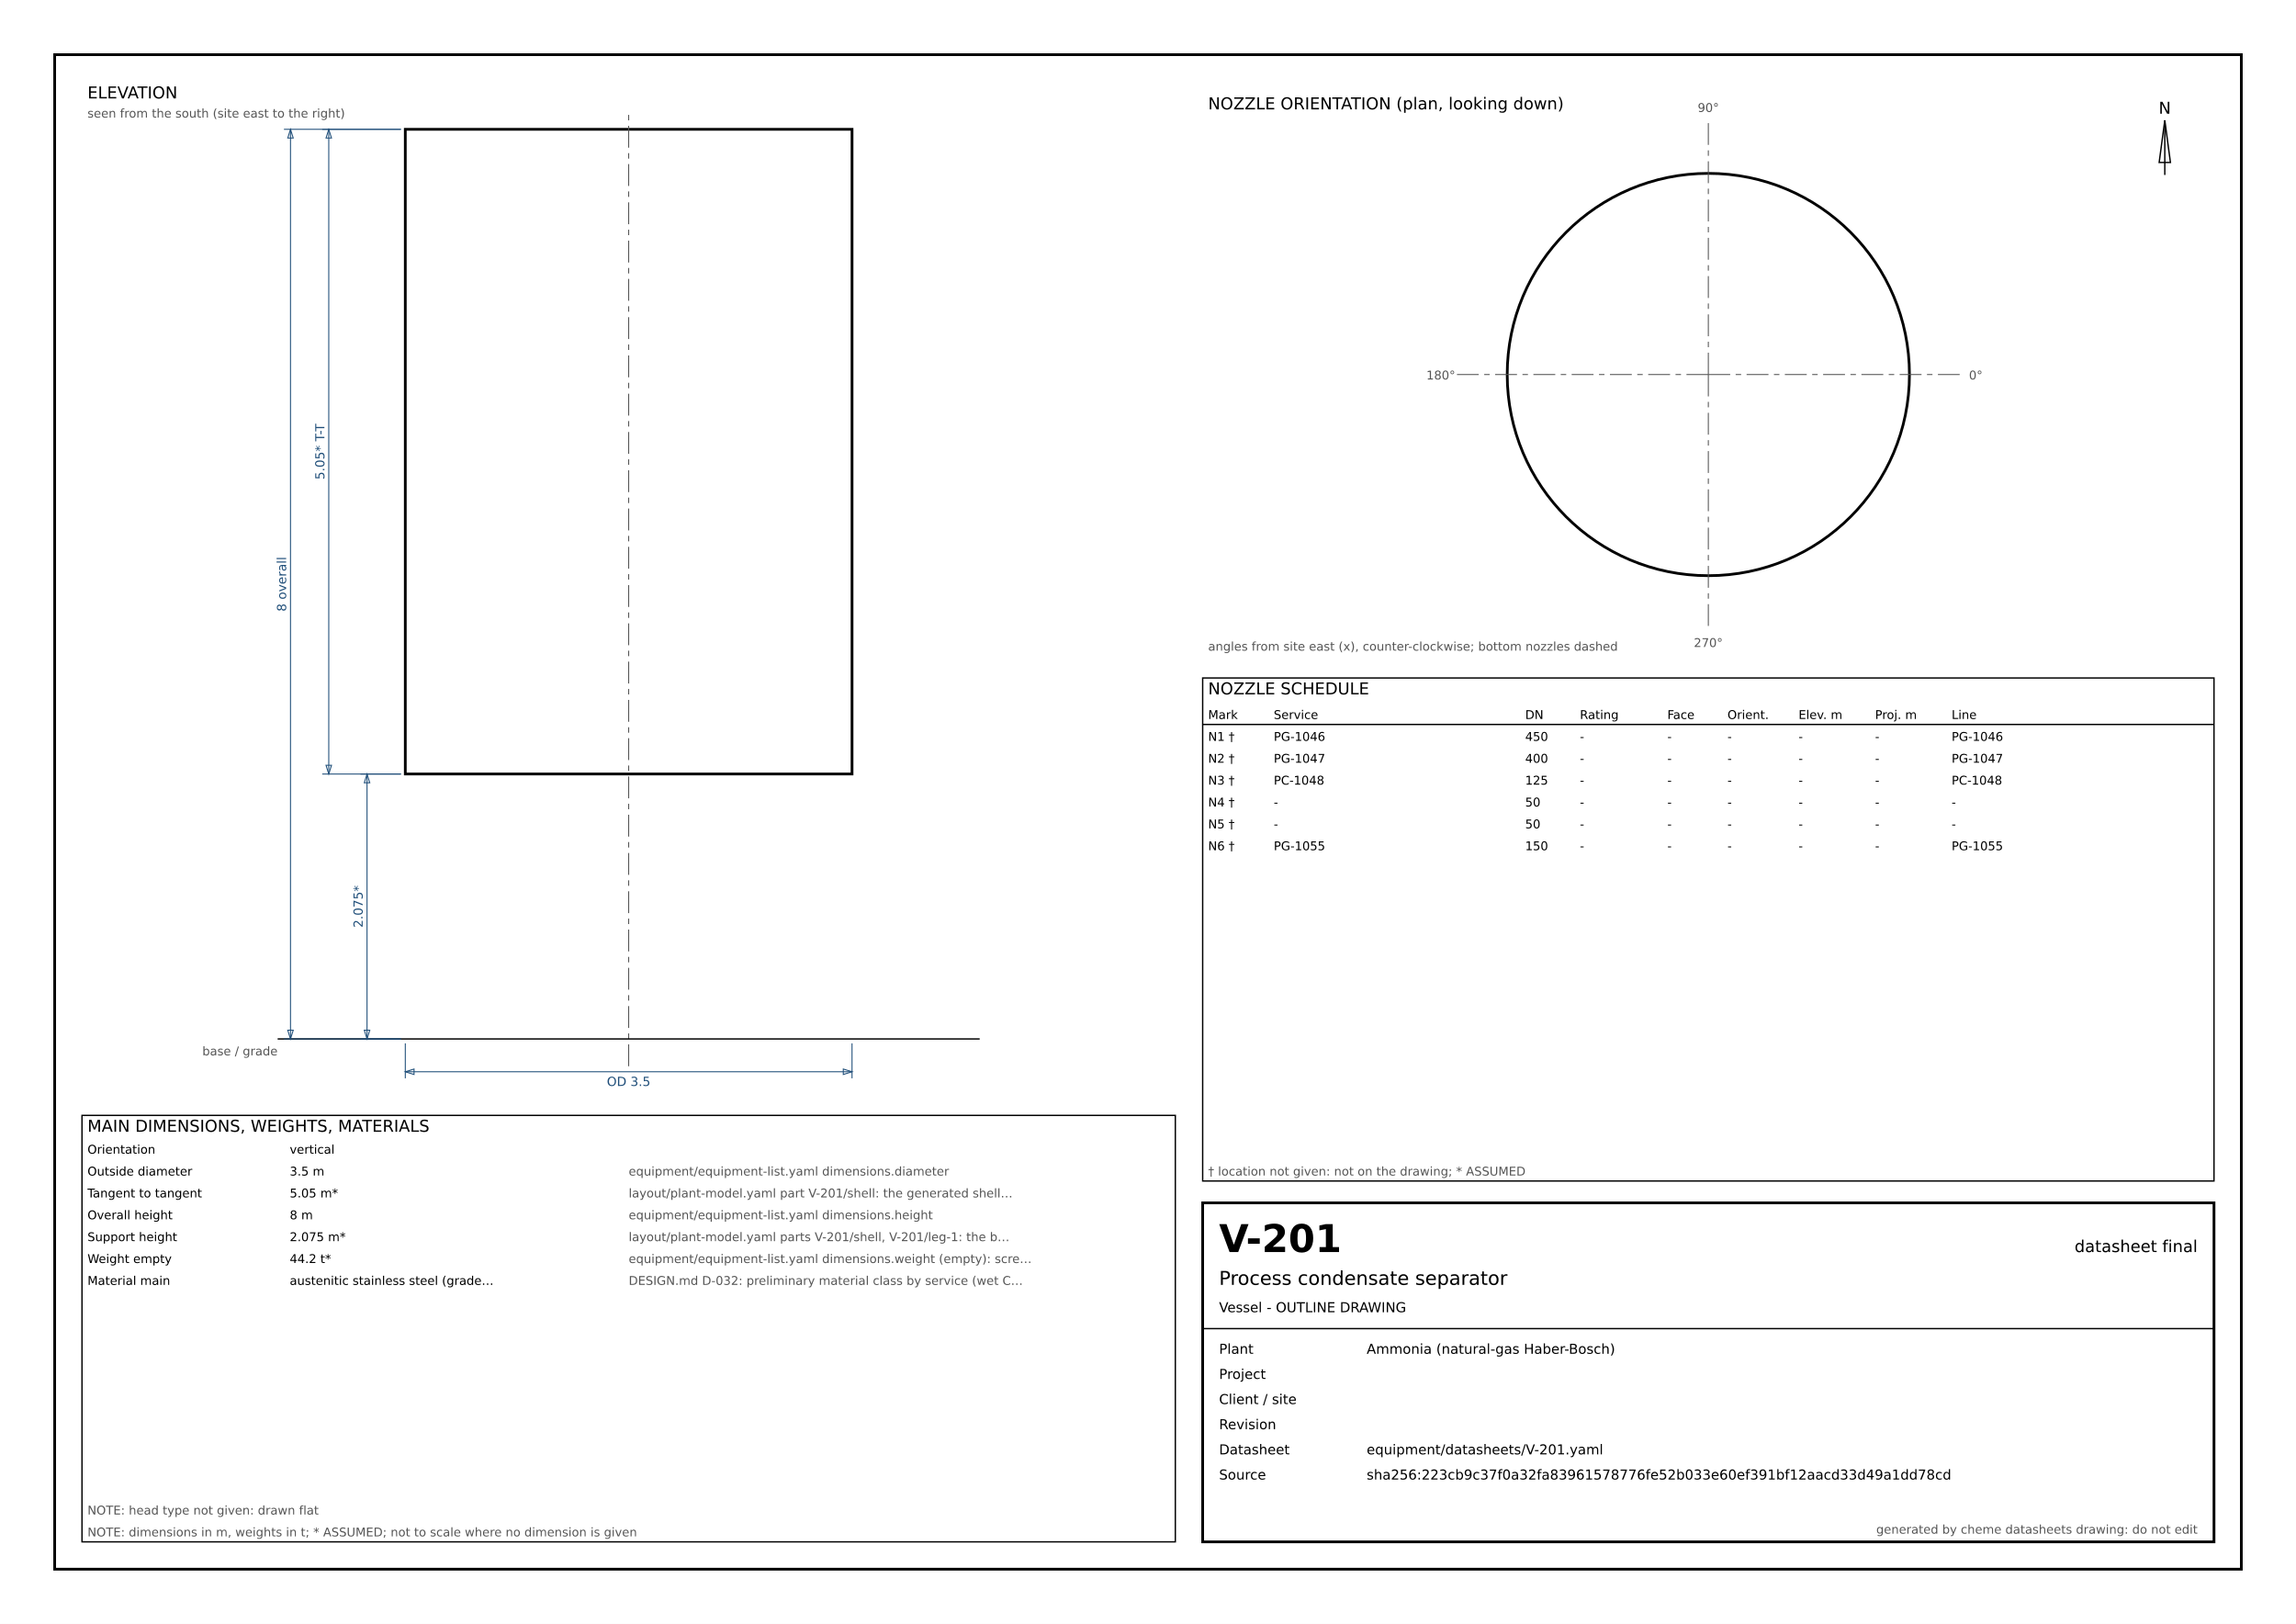
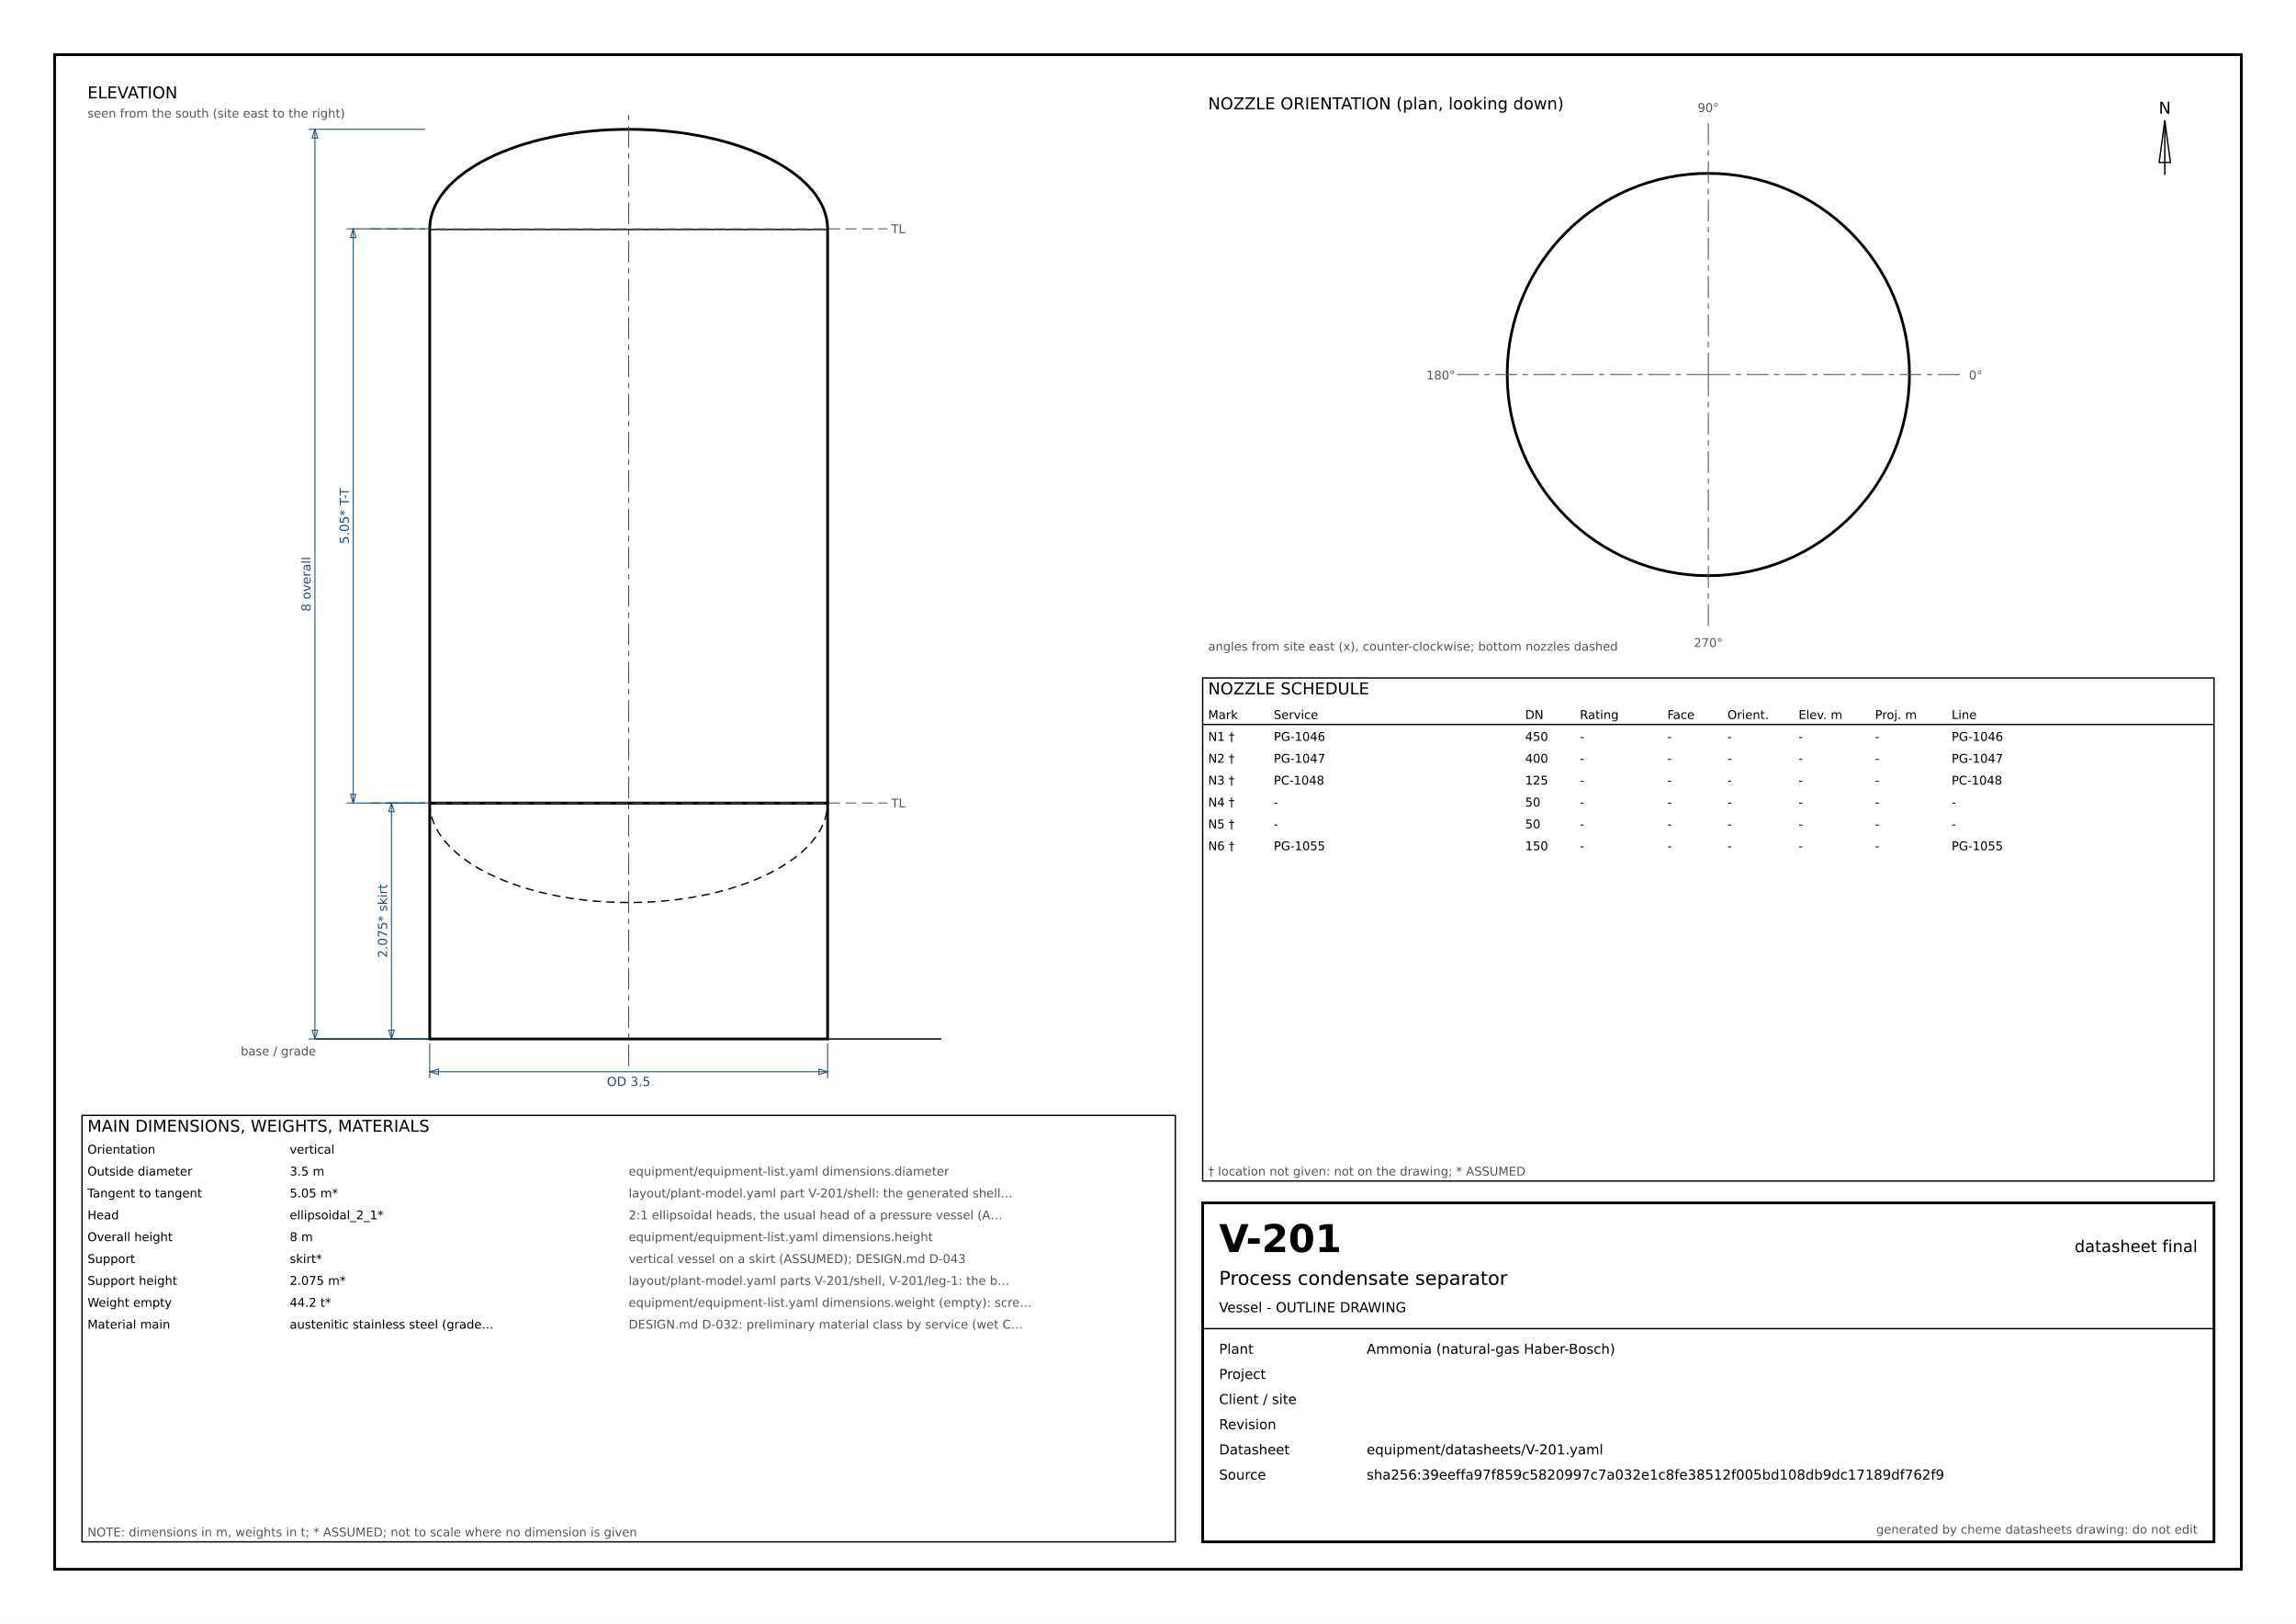
<svg xmlns="http://www.w3.org/2000/svg" width="420mm" height="297mm" viewBox="0 0 420 297">
  <style>
.frame{fill:none;stroke:#000;stroke-width:0.5}
.thin{fill:none;stroke:#000;stroke-width:0.25}
.outline{fill:#fff;stroke:#000;stroke-width:0.5}
.hidden{fill:none;stroke:#000;stroke-width:0.25;stroke-dasharray:1.5 1}
.centre{fill:none;stroke:#555;stroke-width:0.18;stroke-dasharray:4 1 1 1}
.tl{fill:none;stroke:#555;stroke-width:0.18;stroke-dasharray:2 1}
.dim{fill:none;stroke:#1f4e79;stroke-width:0.18}
.nozzle{fill:#fff;stroke:#b71c1c;stroke-width:0.35}
.section{fill:none;stroke:#2e7d32;stroke-width:0.25;stroke-dasharray:2 1}
text{font-family:'DejaVu Sans',Arial,Helvetica,sans-serif;fill:#000}
.t2{font-size:2.2px}.t25{font-size:2.5px}.t3{font-size:3px}.t35{font-size:3.5px}
.t5{font-size:5px;font-weight:bold}.t7{font-size:7px;font-weight:bold}
.dimt{font-size:2.3px;fill:#1f4e79}.nt{font-size:2.3px;fill:#b71c1c}
.note{font-size:2.2px;fill:#555}
.draft{font-size:40px;font-weight:bold;fill:#c62828;fill-opacity:0.12}
</style>
  <rect x="0" y="0" width="420" height="297" fill="#fff" />
  <rect x="10" y="10" width="400" height="277" class="frame" />
  <text x="16" y="18" class="t3" text-anchor="start">ELEVATION</text>
-   <rect x="74.14" y="23.65" width="81.72" height="117.91" class="outline" />
+   <rect x="78.61" y="146.87" width="72.78" height="43.15" class="outline" />
+   <path d="M78.61,146.87 A36.39,18.2 0 0 0 151.39,146.87" class="hidden" />
+   <rect x="78.61" y="41.85" width="72.78" height="105.02" class="outline" />
+   <path d="M78.61,41.85 A36.39,18.2 0 0 1 151.39,41.85" class="outline" />
+   <line x1="67.69" y1="146.87" x2="162.31" y2="146.87" class="tl" />
+   <text x="163.04" y="147.67" class="note" text-anchor="start">TL</text>
+   <line x1="67.69" y1="41.85" x2="162.31" y2="41.85" class="tl" />
+   <text x="163.04" y="42.65" class="note" text-anchor="start">TL</text>
  <line x1="115" y1="195.01" x2="115" y2="20.33" class="centre" />
-   <line x1="50.79" y1="190.02" x2="179.21" y2="190.02" class="thin" />
-   <text x="50.79" y="193.02" class="note" text-anchor="end">base / grade</text>
-   <line x1="73.34" y1="190.02" x2="51.94" y2="190.02" class="dim" />
-   <line x1="73.34" y1="23.65" x2="51.94" y2="23.65" class="dim" />
-   <line x1="53.14" y1="190.02" x2="53.14" y2="23.65" class="dim" />
-   <path d="M53.14,190.02 l0.5,-1.6 l-1,0 z" class="dim" />
-   <path d="M53.14,23.65 l0.5,1.6 l-1,0 z" class="dim" />
-   <text x="52.34" y="106.84" class="dimt" text-anchor="middle" transform="rotate(-90 52.34 106.84)">8 overall</text>
-   <line x1="73.34" y1="141.57" x2="58.94" y2="141.57" class="dim" />
-   <line x1="73.34" y1="23.65" x2="58.94" y2="23.65" class="dim" />
-   <line x1="60.14" y1="141.57" x2="60.14" y2="23.65" class="dim" />
-   <path d="M60.14,141.57 l0.5,-1.6 l-1,0 z" class="dim" />
-   <path d="M60.14,23.65 l0.5,1.6 l-1,0 z" class="dim" />
-   <text x="59.34" y="82.61" class="dimt" text-anchor="middle" transform="rotate(-90 59.34 82.61)">5.05* T-T</text>
-   <line x1="73.34" y1="190.02" x2="65.94" y2="190.02" class="dim" />
-   <line x1="73.34" y1="141.57" x2="65.94" y2="141.57" class="dim" />
-   <line x1="67.14" y1="190.02" x2="67.14" y2="141.57" class="dim" />
-   <path d="M67.14,190.02 l0.5,-1.6 l-1,0 z" class="dim" />
-   <path d="M67.14,141.57 l0.5,1.6 l-1,0 z" class="dim" />
-   <text x="66.34" y="165.79" class="dimt" text-anchor="middle" transform="rotate(-90 66.34 165.79)">2.075* </text>
-   <line x1="74.14" y1="190.82" x2="74.14" y2="197.22" class="dim" />
-   <line x1="155.86" y1="190.82" x2="155.86" y2="197.22" class="dim" />
-   <line x1="74.14" y1="196.02" x2="155.86" y2="196.02" class="dim" />
-   <path d="M74.14,196.02 l1.6,0.5 l0,-1 z" class="dim" />
-   <path d="M155.86,196.02 l-1.6,0.5 l0,-1 z" class="dim" />
+   <line x1="57.81" y1="190.02" x2="172.19" y2="190.02" class="thin" />
+   <text x="57.81" y="193.02" class="note" text-anchor="end">base / grade</text>
+   <line x1="77.81" y1="190.02" x2="56.41" y2="190.02" class="dim" />
+   <line x1="77.81" y1="23.65" x2="56.41" y2="23.65" class="dim" />
+   <line x1="57.61" y1="190.02" x2="57.61" y2="23.65" class="dim" />
+   <path d="M57.61,190.02 l0.5,-1.6 l-1,0 z" class="dim" />
+   <path d="M57.61,23.65 l0.5,1.6 l-1,0 z" class="dim" />
+   <text x="56.81" y="106.84" class="dimt" text-anchor="middle" transform="rotate(-90 56.81 106.84)">8 overall</text>
+   <line x1="77.81" y1="146.87" x2="63.41" y2="146.87" class="dim" />
+   <line x1="77.81" y1="41.85" x2="63.41" y2="41.85" class="dim" />
+   <line x1="64.61" y1="146.87" x2="64.61" y2="41.85" class="dim" />
+   <path d="M64.61,146.87 l0.5,-1.6 l-1,0 z" class="dim" />
+   <path d="M64.61,41.85 l0.5,1.6 l-1,0 z" class="dim" />
+   <text x="63.81" y="94.36" class="dimt" text-anchor="middle" transform="rotate(-90 63.81 94.36)">5.05* T-T</text>
+   <line x1="77.81" y1="190.02" x2="70.41" y2="190.02" class="dim" />
+   <line x1="77.81" y1="146.87" x2="70.41" y2="146.87" class="dim" />
+   <line x1="71.61" y1="190.02" x2="71.61" y2="146.87" class="dim" />
+   <path d="M71.61,190.02 l0.5,-1.6 l-1,0 z" class="dim" />
+   <path d="M71.61,146.87 l0.5,1.6 l-1,0 z" class="dim" />
+   <text x="70.81" y="168.44" class="dimt" text-anchor="middle" transform="rotate(-90 70.81 168.44)">2.075* skirt</text>
+   <line x1="78.61" y1="190.82" x2="78.61" y2="197.22" class="dim" />
+   <line x1="151.39" y1="190.82" x2="151.39" y2="197.22" class="dim" />
+   <line x1="78.61" y1="196.02" x2="151.39" y2="196.02" class="dim" />
+   <path d="M78.61,196.02 l1.6,0.5 l0,-1 z" class="dim" />
+   <path d="M151.39,196.02 l-1.6,0.5 l0,-1 z" class="dim" />
  <text x="115" y="198.62" class="dimt" text-anchor="middle">OD 3.5</text>
  <circle cx="312.5" cy="68.5" r="36.79" class="outline" />
  <line x1="312.5" y1="68.5" x2="358.48" y2="68.5" class="centre" />
  <line x1="312.5" y1="68.5" x2="312.5" y2="22.52" class="centre" />
  <line x1="312.5" y1="68.5" x2="266.52" y2="68.5" class="centre" />
  <line x1="312.5" y1="68.5" x2="312.5" y2="114.48" class="centre" />
  <text x="361.43" y="69.4" class="note" text-anchor="middle">0°</text>
  <text x="312.5" y="20.47" class="note" text-anchor="middle">90°</text>
  <text x="263.57" y="69.4" class="note" text-anchor="middle">180°</text>
  <text x="312.5" y="118.33" class="note" text-anchor="middle">270°</text>
  <line x1="396" y1="32" x2="396" y2="22" class="thin" />
  <path d="M396,22 L394.97,29.71 L397.03,29.71 z" class="thin" />
  <text x="396" y="20.8" class="t3" text-anchor="middle">N</text>
  <text x="221" y="20" class="t3" text-anchor="start">NOZZLE ORIENTATION (plan, looking down)</text>
  <text x="221" y="119" class="note" text-anchor="start">angles from site east (x), counter-clockwise; bottom nozzles dashed</text>
  <text x="16" y="21.5" class="note" text-anchor="start">seen from the south (site east to the right)</text>
  <text x="221" y="127" class="t3" text-anchor="start">NOZZLE SCHEDULE</text>
  <text x="221" y="131.5" class="t2" text-anchor="start">Mark</text>
  <text x="233" y="131.5" class="t2" text-anchor="start">Service</text>
  <text x="279" y="131.5" class="t2" text-anchor="start">DN</text>
  <text x="289" y="131.5" class="t2" text-anchor="start">Rating</text>
  <text x="305" y="131.5" class="t2" text-anchor="start">Face</text>
  <text x="316" y="131.5" class="t2" text-anchor="start">Orient.</text>
  <text x="329" y="131.5" class="t2" text-anchor="start">Elev. m</text>
  <text x="343" y="131.5" class="t2" text-anchor="start">Proj. m</text>
  <text x="357" y="131.5" class="t2" text-anchor="start">Line</text>
  <line x1="220" y1="132.5" x2="405" y2="132.5" class="thin" />
  <text x="221" y="135.5" class="t2" text-anchor="start">N1 †</text>
  <text x="233" y="135.5" class="t2" text-anchor="start">PG-1046</text>
  <text x="279" y="135.5" class="t2" text-anchor="start">450</text>
  <text x="289" y="135.5" class="t2" text-anchor="start">-</text>
  <text x="305" y="135.5" class="t2" text-anchor="start">-</text>
  <text x="316" y="135.5" class="t2" text-anchor="start">-</text>
  <text x="329" y="135.5" class="t2" text-anchor="start">-</text>
  <text x="343" y="135.5" class="t2" text-anchor="start">-</text>
  <text x="357" y="135.5" class="t2" text-anchor="start">PG-1046</text>
  <text x="221" y="139.5" class="t2" text-anchor="start">N2 †</text>
  <text x="233" y="139.5" class="t2" text-anchor="start">PG-1047</text>
  <text x="279" y="139.5" class="t2" text-anchor="start">400</text>
  <text x="289" y="139.5" class="t2" text-anchor="start">-</text>
  <text x="305" y="139.5" class="t2" text-anchor="start">-</text>
  <text x="316" y="139.5" class="t2" text-anchor="start">-</text>
  <text x="329" y="139.5" class="t2" text-anchor="start">-</text>
  <text x="343" y="139.5" class="t2" text-anchor="start">-</text>
  <text x="357" y="139.5" class="t2" text-anchor="start">PG-1047</text>
  <text x="221" y="143.5" class="t2" text-anchor="start">N3 †</text>
  <text x="233" y="143.5" class="t2" text-anchor="start">PC-1048</text>
  <text x="279" y="143.5" class="t2" text-anchor="start">125</text>
  <text x="289" y="143.5" class="t2" text-anchor="start">-</text>
  <text x="305" y="143.5" class="t2" text-anchor="start">-</text>
  <text x="316" y="143.5" class="t2" text-anchor="start">-</text>
  <text x="329" y="143.5" class="t2" text-anchor="start">-</text>
  <text x="343" y="143.5" class="t2" text-anchor="start">-</text>
  <text x="357" y="143.5" class="t2" text-anchor="start">PC-1048</text>
  <text x="221" y="147.5" class="t2" text-anchor="start">N4 †</text>
  <text x="233" y="147.5" class="t2" text-anchor="start">-</text>
  <text x="279" y="147.5" class="t2" text-anchor="start">50</text>
  <text x="289" y="147.5" class="t2" text-anchor="start">-</text>
  <text x="305" y="147.5" class="t2" text-anchor="start">-</text>
  <text x="316" y="147.5" class="t2" text-anchor="start">-</text>
  <text x="329" y="147.5" class="t2" text-anchor="start">-</text>
  <text x="343" y="147.5" class="t2" text-anchor="start">-</text>
  <text x="357" y="147.5" class="t2" text-anchor="start">-</text>
  <text x="221" y="151.5" class="t2" text-anchor="start">N5 †</text>
  <text x="233" y="151.5" class="t2" text-anchor="start">-</text>
  <text x="279" y="151.5" class="t2" text-anchor="start">50</text>
  <text x="289" y="151.5" class="t2" text-anchor="start">-</text>
  <text x="305" y="151.5" class="t2" text-anchor="start">-</text>
  <text x="316" y="151.5" class="t2" text-anchor="start">-</text>
  <text x="329" y="151.5" class="t2" text-anchor="start">-</text>
  <text x="343" y="151.5" class="t2" text-anchor="start">-</text>
  <text x="357" y="151.5" class="t2" text-anchor="start">-</text>
  <text x="221" y="155.5" class="t2" text-anchor="start">N6 †</text>
  <text x="233" y="155.5" class="t2" text-anchor="start">PG-1055</text>
  <text x="279" y="155.5" class="t2" text-anchor="start">150</text>
  <text x="289" y="155.5" class="t2" text-anchor="start">-</text>
  <text x="305" y="155.5" class="t2" text-anchor="start">-</text>
  <text x="316" y="155.5" class="t2" text-anchor="start">-</text>
  <text x="329" y="155.5" class="t2" text-anchor="start">-</text>
  <text x="343" y="155.5" class="t2" text-anchor="start">-</text>
  <text x="357" y="155.5" class="t2" text-anchor="start">PG-1055</text>
  <text x="221" y="215" class="note" text-anchor="start">† location not given: not on the drawing; * ASSUMED</text>
  <rect x="220" y="124" width="185" height="92" class="thin" />
  <text x="16" y="207" class="t3" text-anchor="start">MAIN DIMENSIONS, WEIGHTS, MATERIALS</text>
  <text x="16" y="211" class="t2" text-anchor="start">Orientation</text>
  <text x="53" y="211" class="t2" text-anchor="start">vertical</text>
  <text x="115" y="211" class="note" text-anchor="start" />
  <text x="16" y="215" class="t2" text-anchor="start">Outside diameter</text>
  <text x="53" y="215" class="t2" text-anchor="start">3.5 m</text>
  <text x="115" y="215" class="note" text-anchor="start">equipment/equipment-list.yaml dimensions.diameter</text>
  <text x="16" y="219" class="t2" text-anchor="start">Tangent to tangent</text>
  <text x="53" y="219" class="t2" text-anchor="start">5.05 m*</text>
  <text x="115" y="219" class="note" text-anchor="start">layout/plant-model.yaml part V-201/shell: the generated shell…</text>
-   <text x="16" y="223" class="t2" text-anchor="start">Overall height</text>
-   <text x="53" y="223" class="t2" text-anchor="start">8 m</text>
-   <text x="115" y="223" class="note" text-anchor="start">equipment/equipment-list.yaml dimensions.height</text>
-   <text x="16" y="227" class="t2" text-anchor="start">Support height</text>
-   <text x="53" y="227" class="t2" text-anchor="start">2.075 m*</text>
-   <text x="115" y="227" class="note" text-anchor="start">layout/plant-model.yaml parts V-201/shell, V-201/leg-1: the b…</text>
-   <text x="16" y="231" class="t2" text-anchor="start">Weight empty</text>
-   <text x="53" y="231" class="t2" text-anchor="start">44.2 t*</text>
-   <text x="115" y="231" class="note" text-anchor="start">equipment/equipment-list.yaml dimensions.weight (empty): scre…</text>
-   <text x="16" y="235" class="t2" text-anchor="start">Material main</text>
-   <text x="53" y="235" class="t2" text-anchor="start">austenitic stainless steel (grade…</text>
-   <text x="115" y="235" class="note" text-anchor="start">DESIGN.md D-032: preliminary material class by service (wet C…</text>
-   <text x="16" y="277" class="note" text-anchor="start">NOTE: head type not given: drawn flat</text>
+   <text x="16" y="223" class="t2" text-anchor="start">Head</text>
+   <text x="53" y="223" class="t2" text-anchor="start">ellipsoidal_2_1*</text>
+   <text x="115" y="223" class="note" text-anchor="start">2:1 ellipsoidal heads, the usual head of a pressure vessel (A…</text>
+   <text x="16" y="227" class="t2" text-anchor="start">Overall height</text>
+   <text x="53" y="227" class="t2" text-anchor="start">8 m</text>
+   <text x="115" y="227" class="note" text-anchor="start">equipment/equipment-list.yaml dimensions.height</text>
+   <text x="16" y="231" class="t2" text-anchor="start">Support</text>
+   <text x="53" y="231" class="t2" text-anchor="start">skirt*</text>
+   <text x="115" y="231" class="note" text-anchor="start">vertical vessel on a skirt (ASSUMED); DESIGN.md D-043</text>
+   <text x="16" y="235" class="t2" text-anchor="start">Support height</text>
+   <text x="53" y="235" class="t2" text-anchor="start">2.075 m*</text>
+   <text x="115" y="235" class="note" text-anchor="start">layout/plant-model.yaml parts V-201/shell, V-201/leg-1: the b…</text>
+   <text x="16" y="239" class="t2" text-anchor="start">Weight empty</text>
+   <text x="53" y="239" class="t2" text-anchor="start">44.2 t*</text>
+   <text x="115" y="239" class="note" text-anchor="start">equipment/equipment-list.yaml dimensions.weight (empty): scre…</text>
+   <text x="16" y="243" class="t2" text-anchor="start">Material main</text>
+   <text x="53" y="243" class="t2" text-anchor="start">austenitic stainless steel (grade…</text>
+   <text x="115" y="243" class="note" text-anchor="start">DESIGN.md D-032: preliminary material class by service (wet C…</text>
  <text x="16" y="281" class="note" text-anchor="start">NOTE: dimensions in m, weights in t; * ASSUMED; not to scale where no dimension is given</text>
  <rect x="15" y="204" width="200" height="78" class="thin" />
  <rect x="220" y="220" width="185" height="62" class="frame" />
  <text x="223" y="229" class="t7" text-anchor="start">V-201</text>
  <text x="223" y="235" class="t35" text-anchor="start">Process condensate separator</text>
  <text x="223" y="240" class="t25" text-anchor="start">Vessel - OUTLINE DRAWING</text>
  <line x1="220" y1="243" x2="405" y2="243" class="thin" />
  <text x="223" y="247.6" class="t25" text-anchor="start">Plant</text>
  <text x="250" y="247.6" class="t25" text-anchor="start">Ammonia (natural-gas Haber-Bosch)</text>
  <text x="223" y="252.2" class="t25" text-anchor="start">Project</text>
  <text x="250" y="252.2" class="t25" text-anchor="start" />
  <text x="223" y="256.8" class="t25" text-anchor="start">Client / site</text>
  <text x="250" y="256.8" class="t25" text-anchor="start" />
  <text x="223" y="261.4" class="t25" text-anchor="start">Revision</text>
  <text x="250" y="261.4" class="t25" text-anchor="start" />
  <text x="223" y="266" class="t25" text-anchor="start">Datasheet</text>
  <text x="250" y="266" class="t25" text-anchor="start">equipment/datasheets/V-201.yaml</text>
  <text x="223" y="270.6" class="t25" text-anchor="start">Source</text>
-   <text x="250" y="270.6" class="t25" text-anchor="start">sha256:223cb9c37f0a32fa83961578776fe52b033e60ef391bf12aacd33d49a1dd78cd</text>
+   <text x="250" y="270.6" class="t25" text-anchor="start">sha256:39eeffa97f859c5820997c7a032e1c8fe38512f005bd108db9dc17189df762f9</text>
  <text x="402" y="229" class="t3" text-anchor="end">datasheet final</text>
  <text x="402" y="280.5" class="note" text-anchor="end">generated by cheme datasheets drawing: do not edit</text>
</svg>
